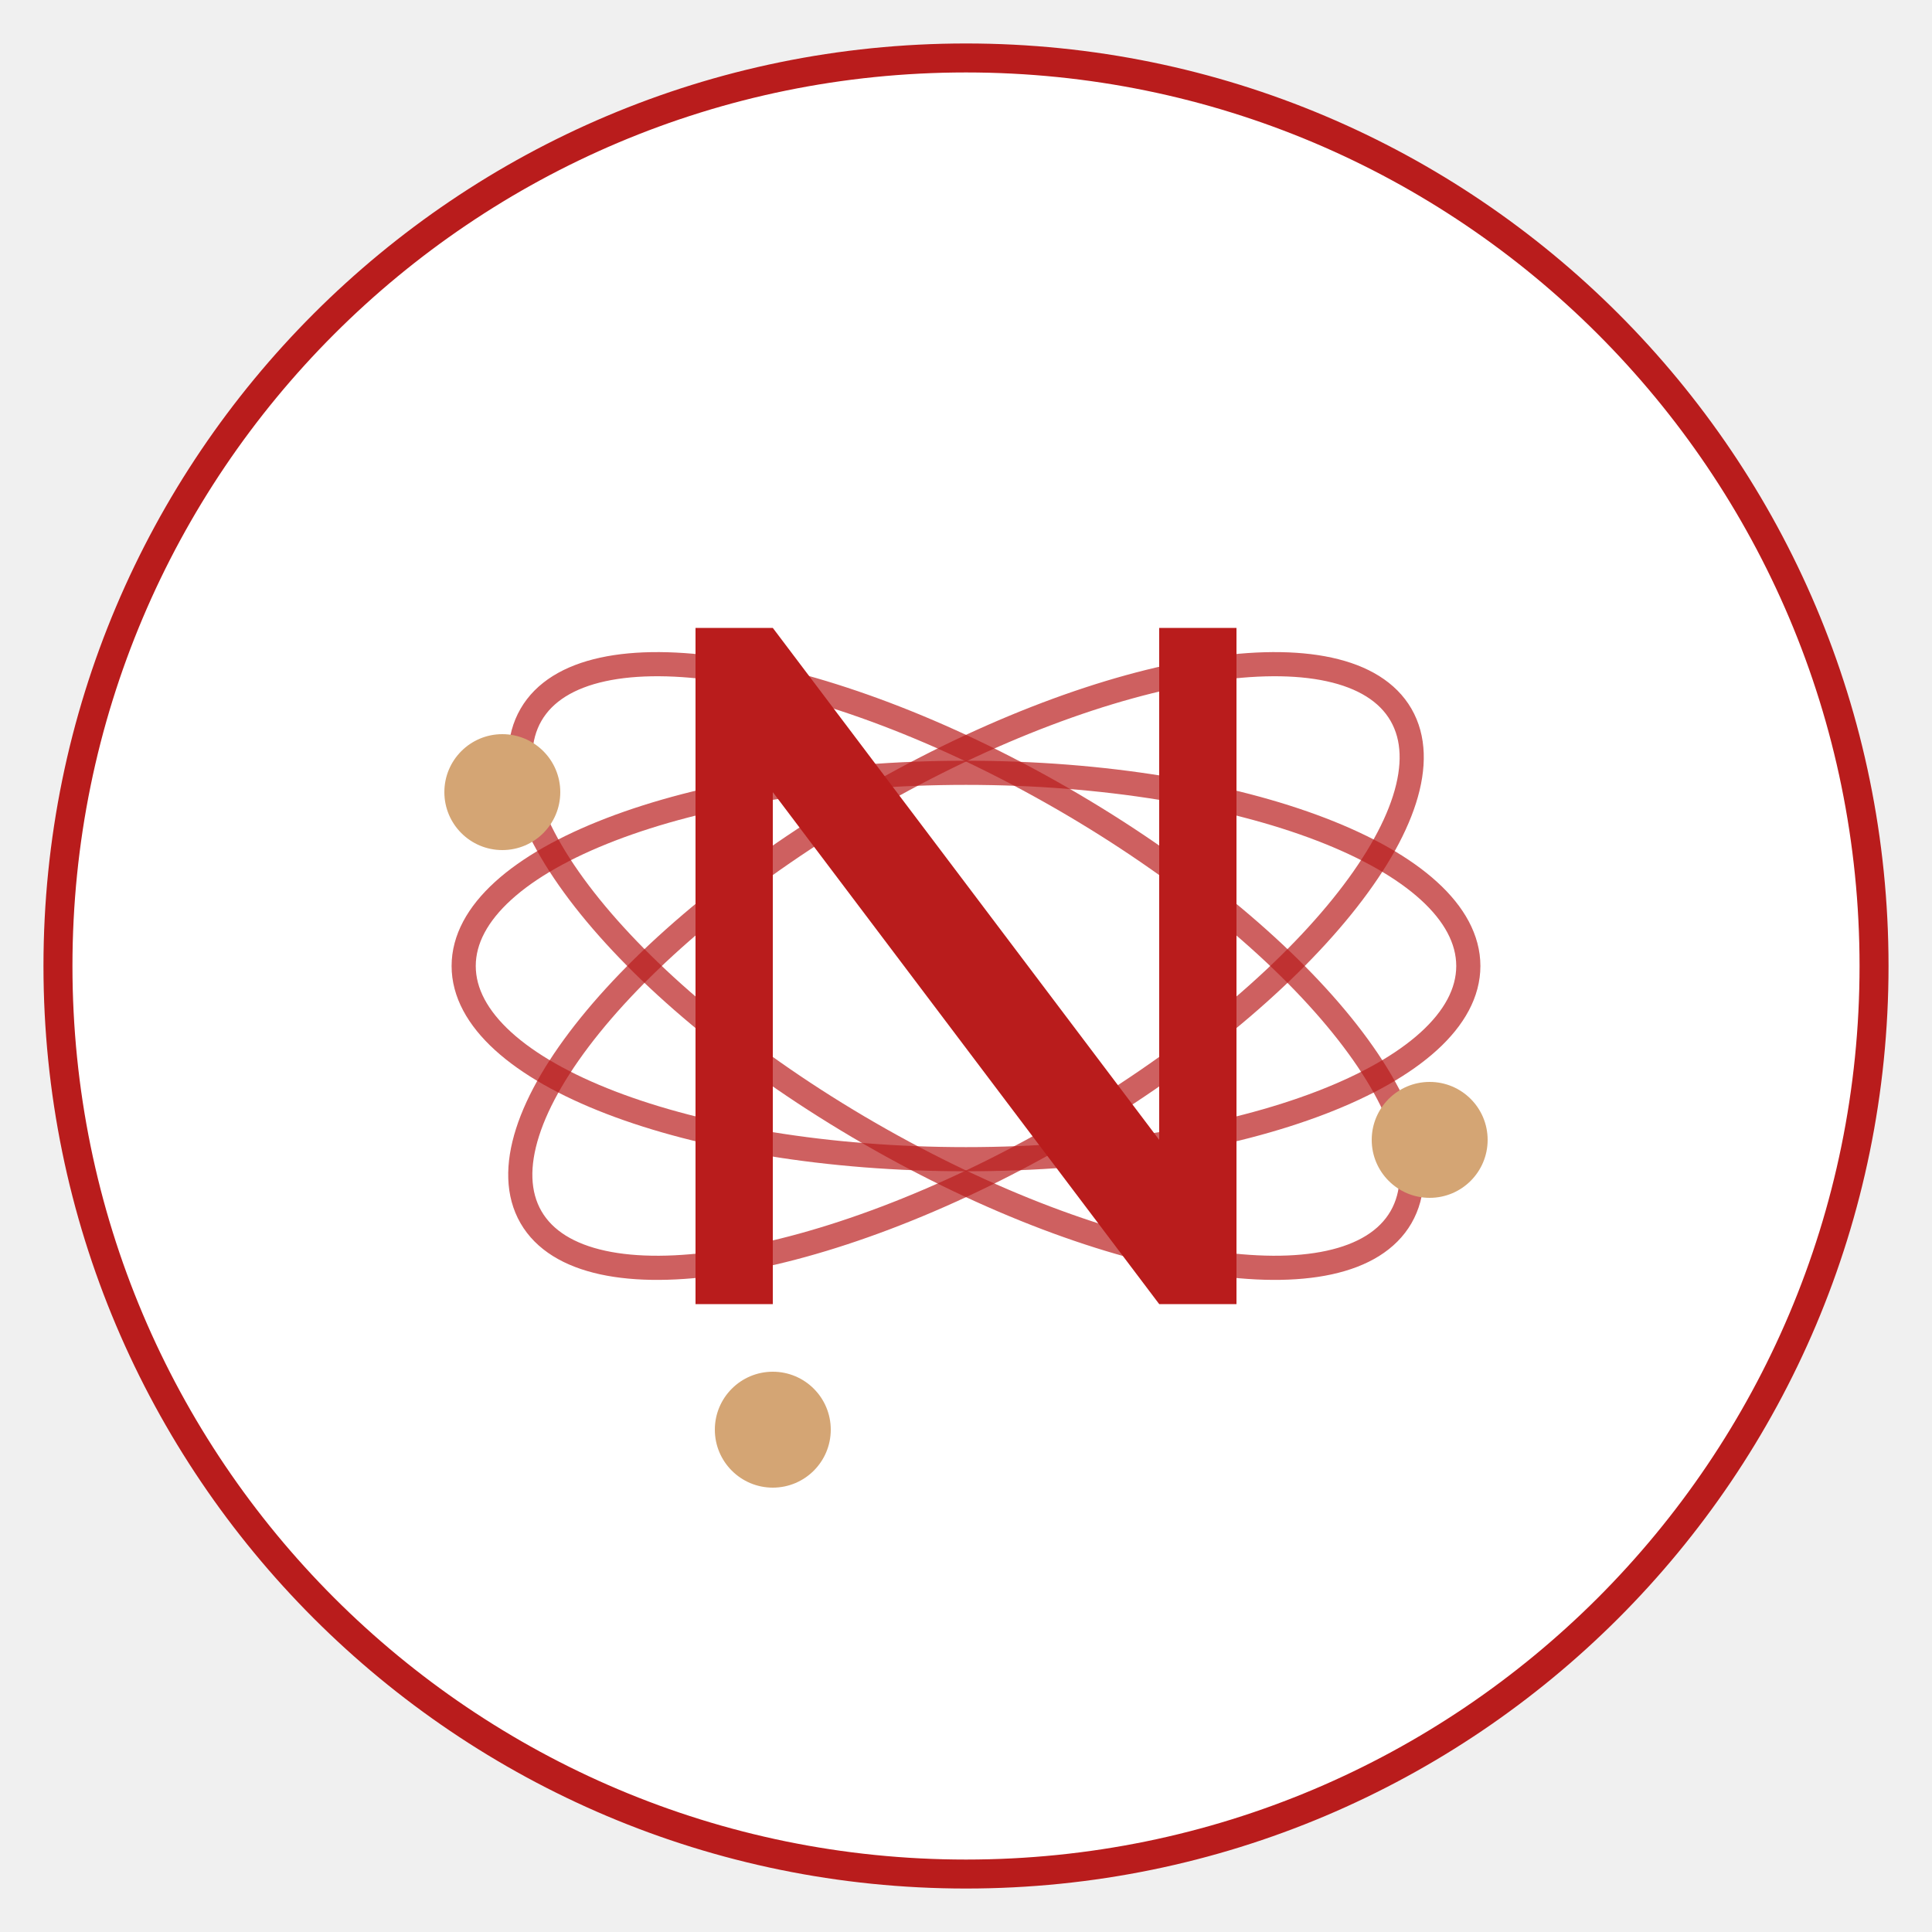
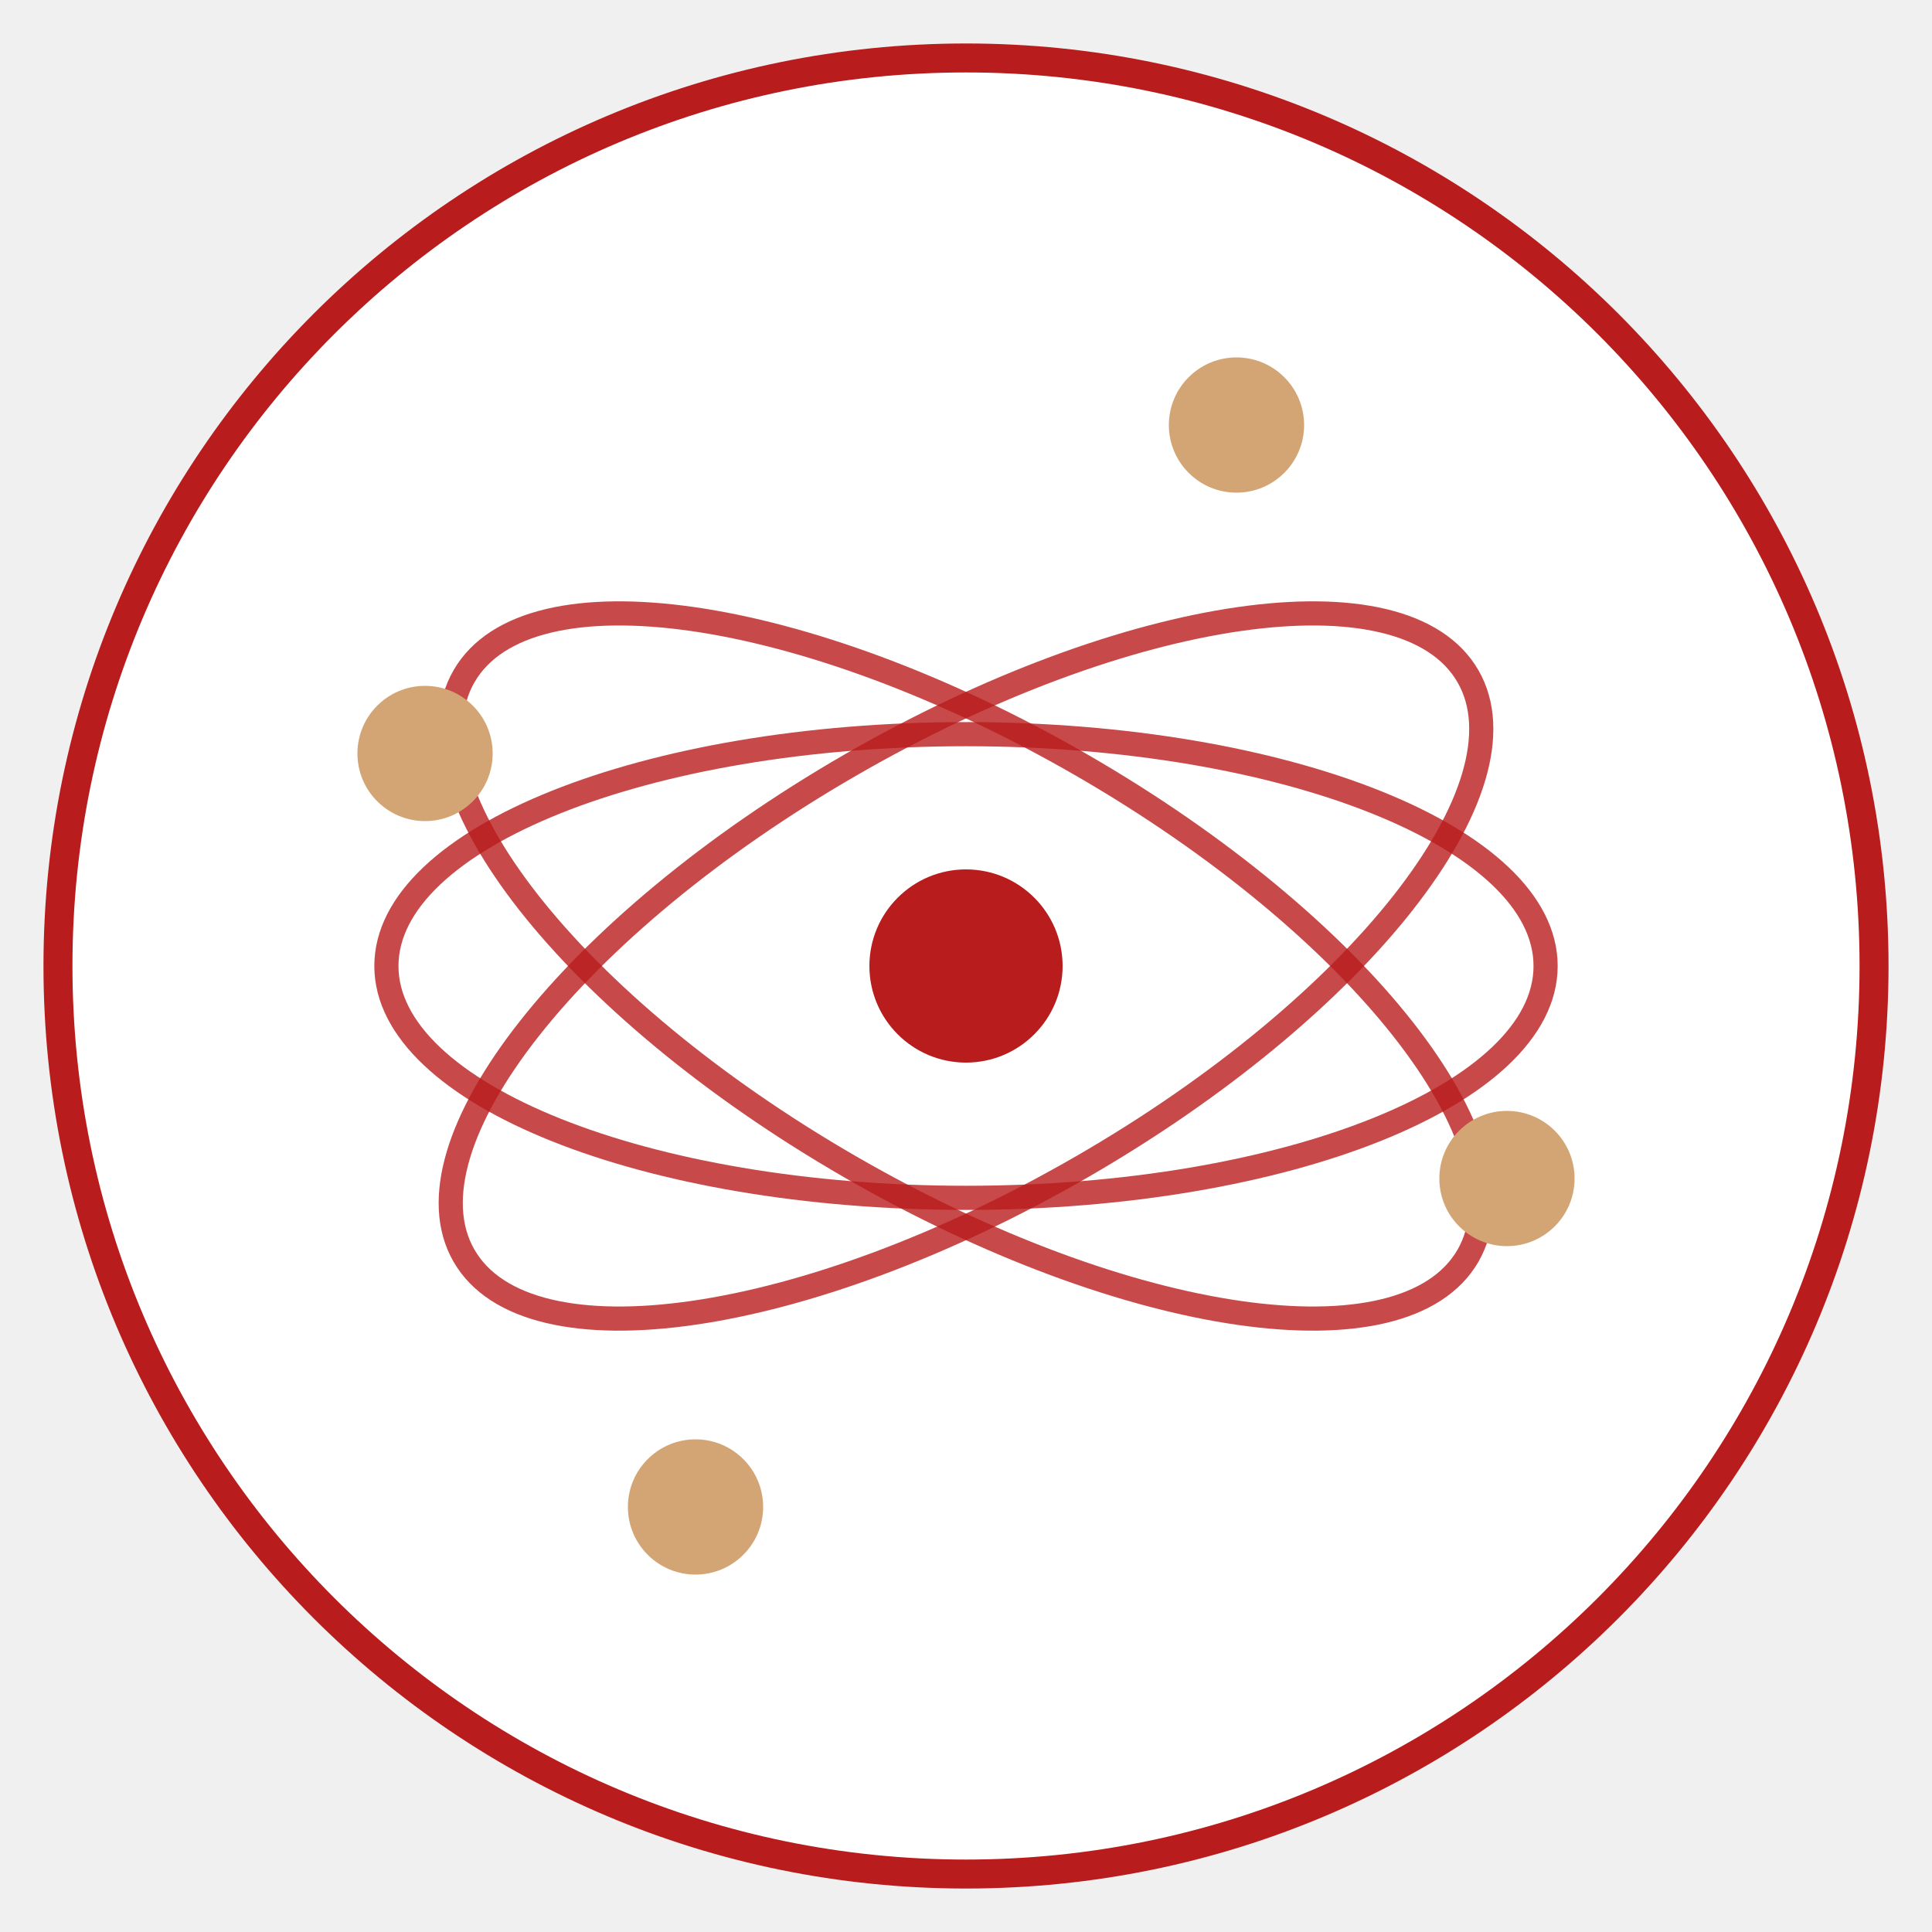
<svg xmlns="http://www.w3.org/2000/svg" viewBox="0 0 200 200" fill="none">
  <circle cx="100" cy="100" r="94" fill="white" stroke="#B91C1C" stroke-width="3" />
-   <ellipse cx="100" cy="100" rx="52" ry="20" stroke="#B91C1C" stroke-width="2.5" fill="none" opacity="0.7" transform="rotate(-30 100 100)" />
-   <ellipse cx="100" cy="100" rx="52" ry="20" stroke="#B91C1C" stroke-width="2.5" fill="none" opacity="0.7" transform="rotate(30 100 100)" />
-   <ellipse cx="100" cy="100" rx="52" ry="20" stroke="#B91C1C" stroke-width="2.5" fill="none" opacity="0.7" />
-   <path d="M72 65 L72 135 L80 135 L80 82 L120 135 L128 135 L128 65 L120 65 L120 118 L80 65 Z" fill="#B91C1C" />
-   <circle cx="52" cy="82" r="6" fill="#D4A574" />
-   <circle cx="148" cy="118" r="6" fill="#D4A574" />
-   <circle cx="80" cy="148" r="6" fill="#D4A574" />
+   <ellipse cx="100" cy="100" rx="60" ry="24" stroke="#B91C1C" stroke-width="2.5" fill="none" opacity="0.8" transform="rotate(-30 100 100)" />
+   <ellipse cx="100" cy="100" rx="60" ry="24" stroke="#B91C1C" stroke-width="2.5" fill="none" opacity="0.8" transform="rotate(30 100 100)" />
+   <ellipse cx="100" cy="100" rx="60" ry="24" stroke="#B91C1C" stroke-width="2.5" fill="none" opacity="0.8" />
+   <circle cx="100" cy="100" r="10" fill="#B91C1C" />
+   <circle cx="44" cy="78" r="7" fill="#D4A574" />
+   <circle cx="156" cy="122" r="7" fill="#D4A574" />
+   <circle cx="72" cy="156" r="7" fill="#D4A574" />
+   <circle cx="128" cy="44" r="7" fill="#D4A574" />
</svg>
